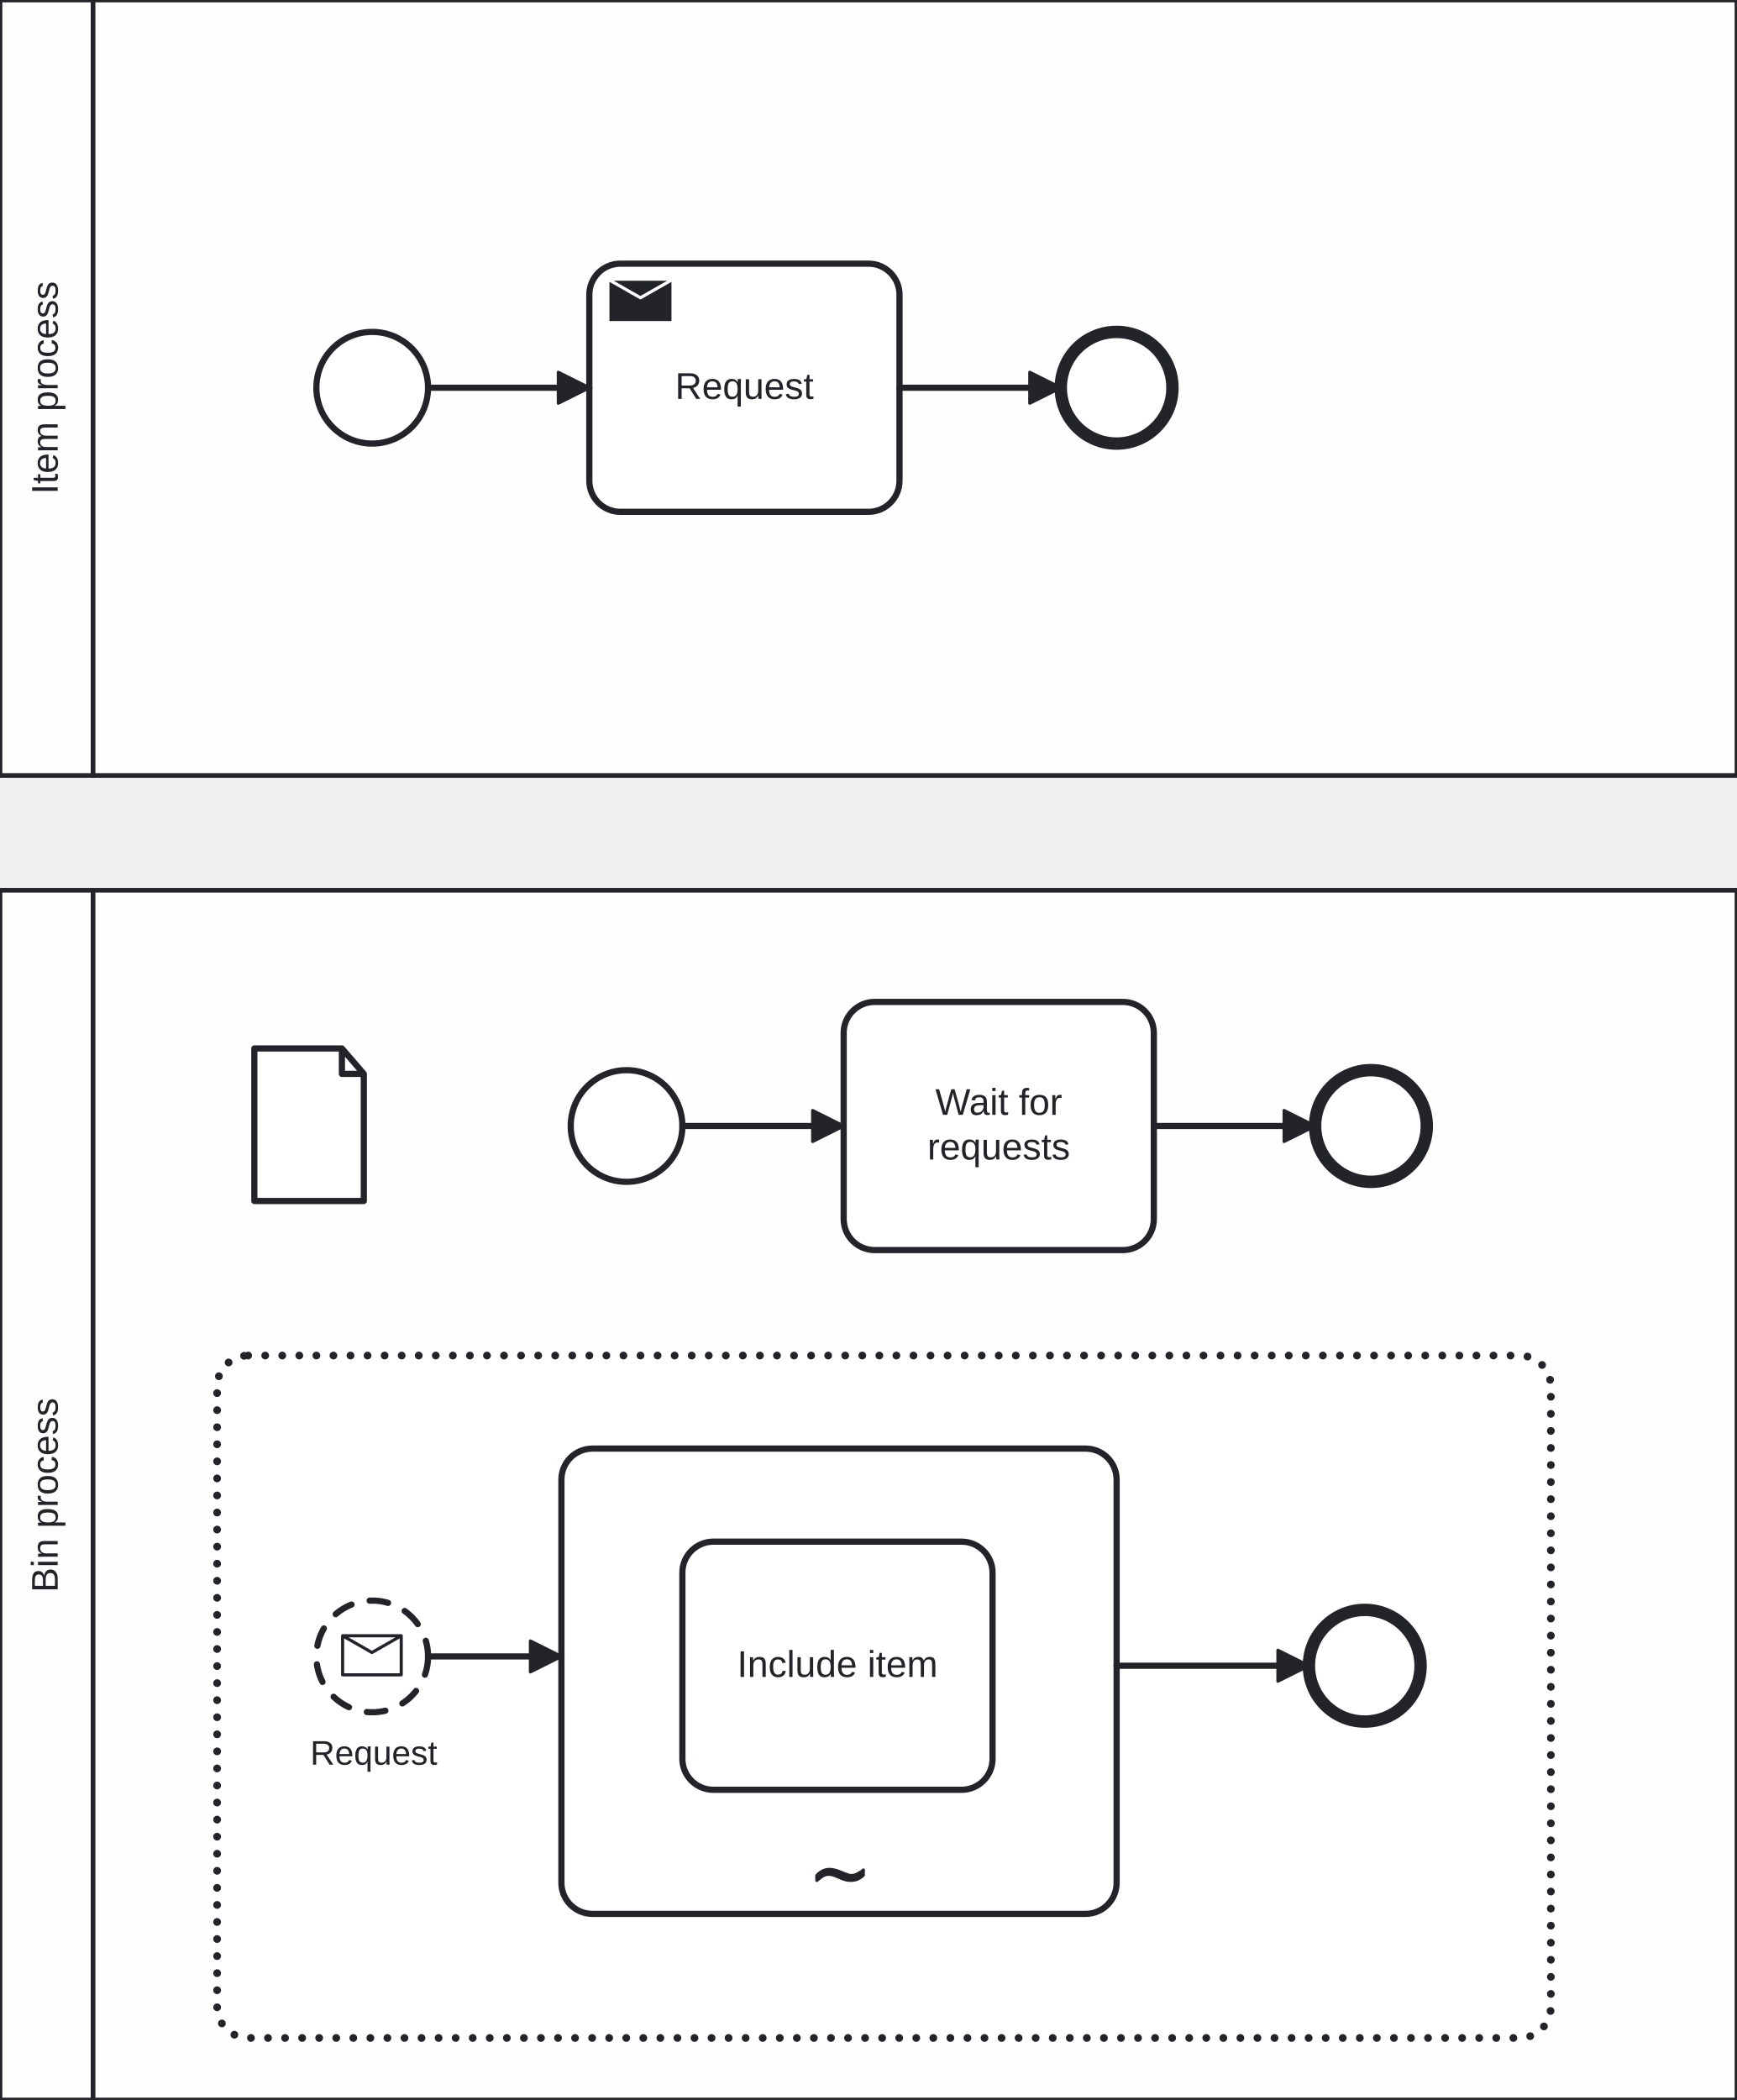
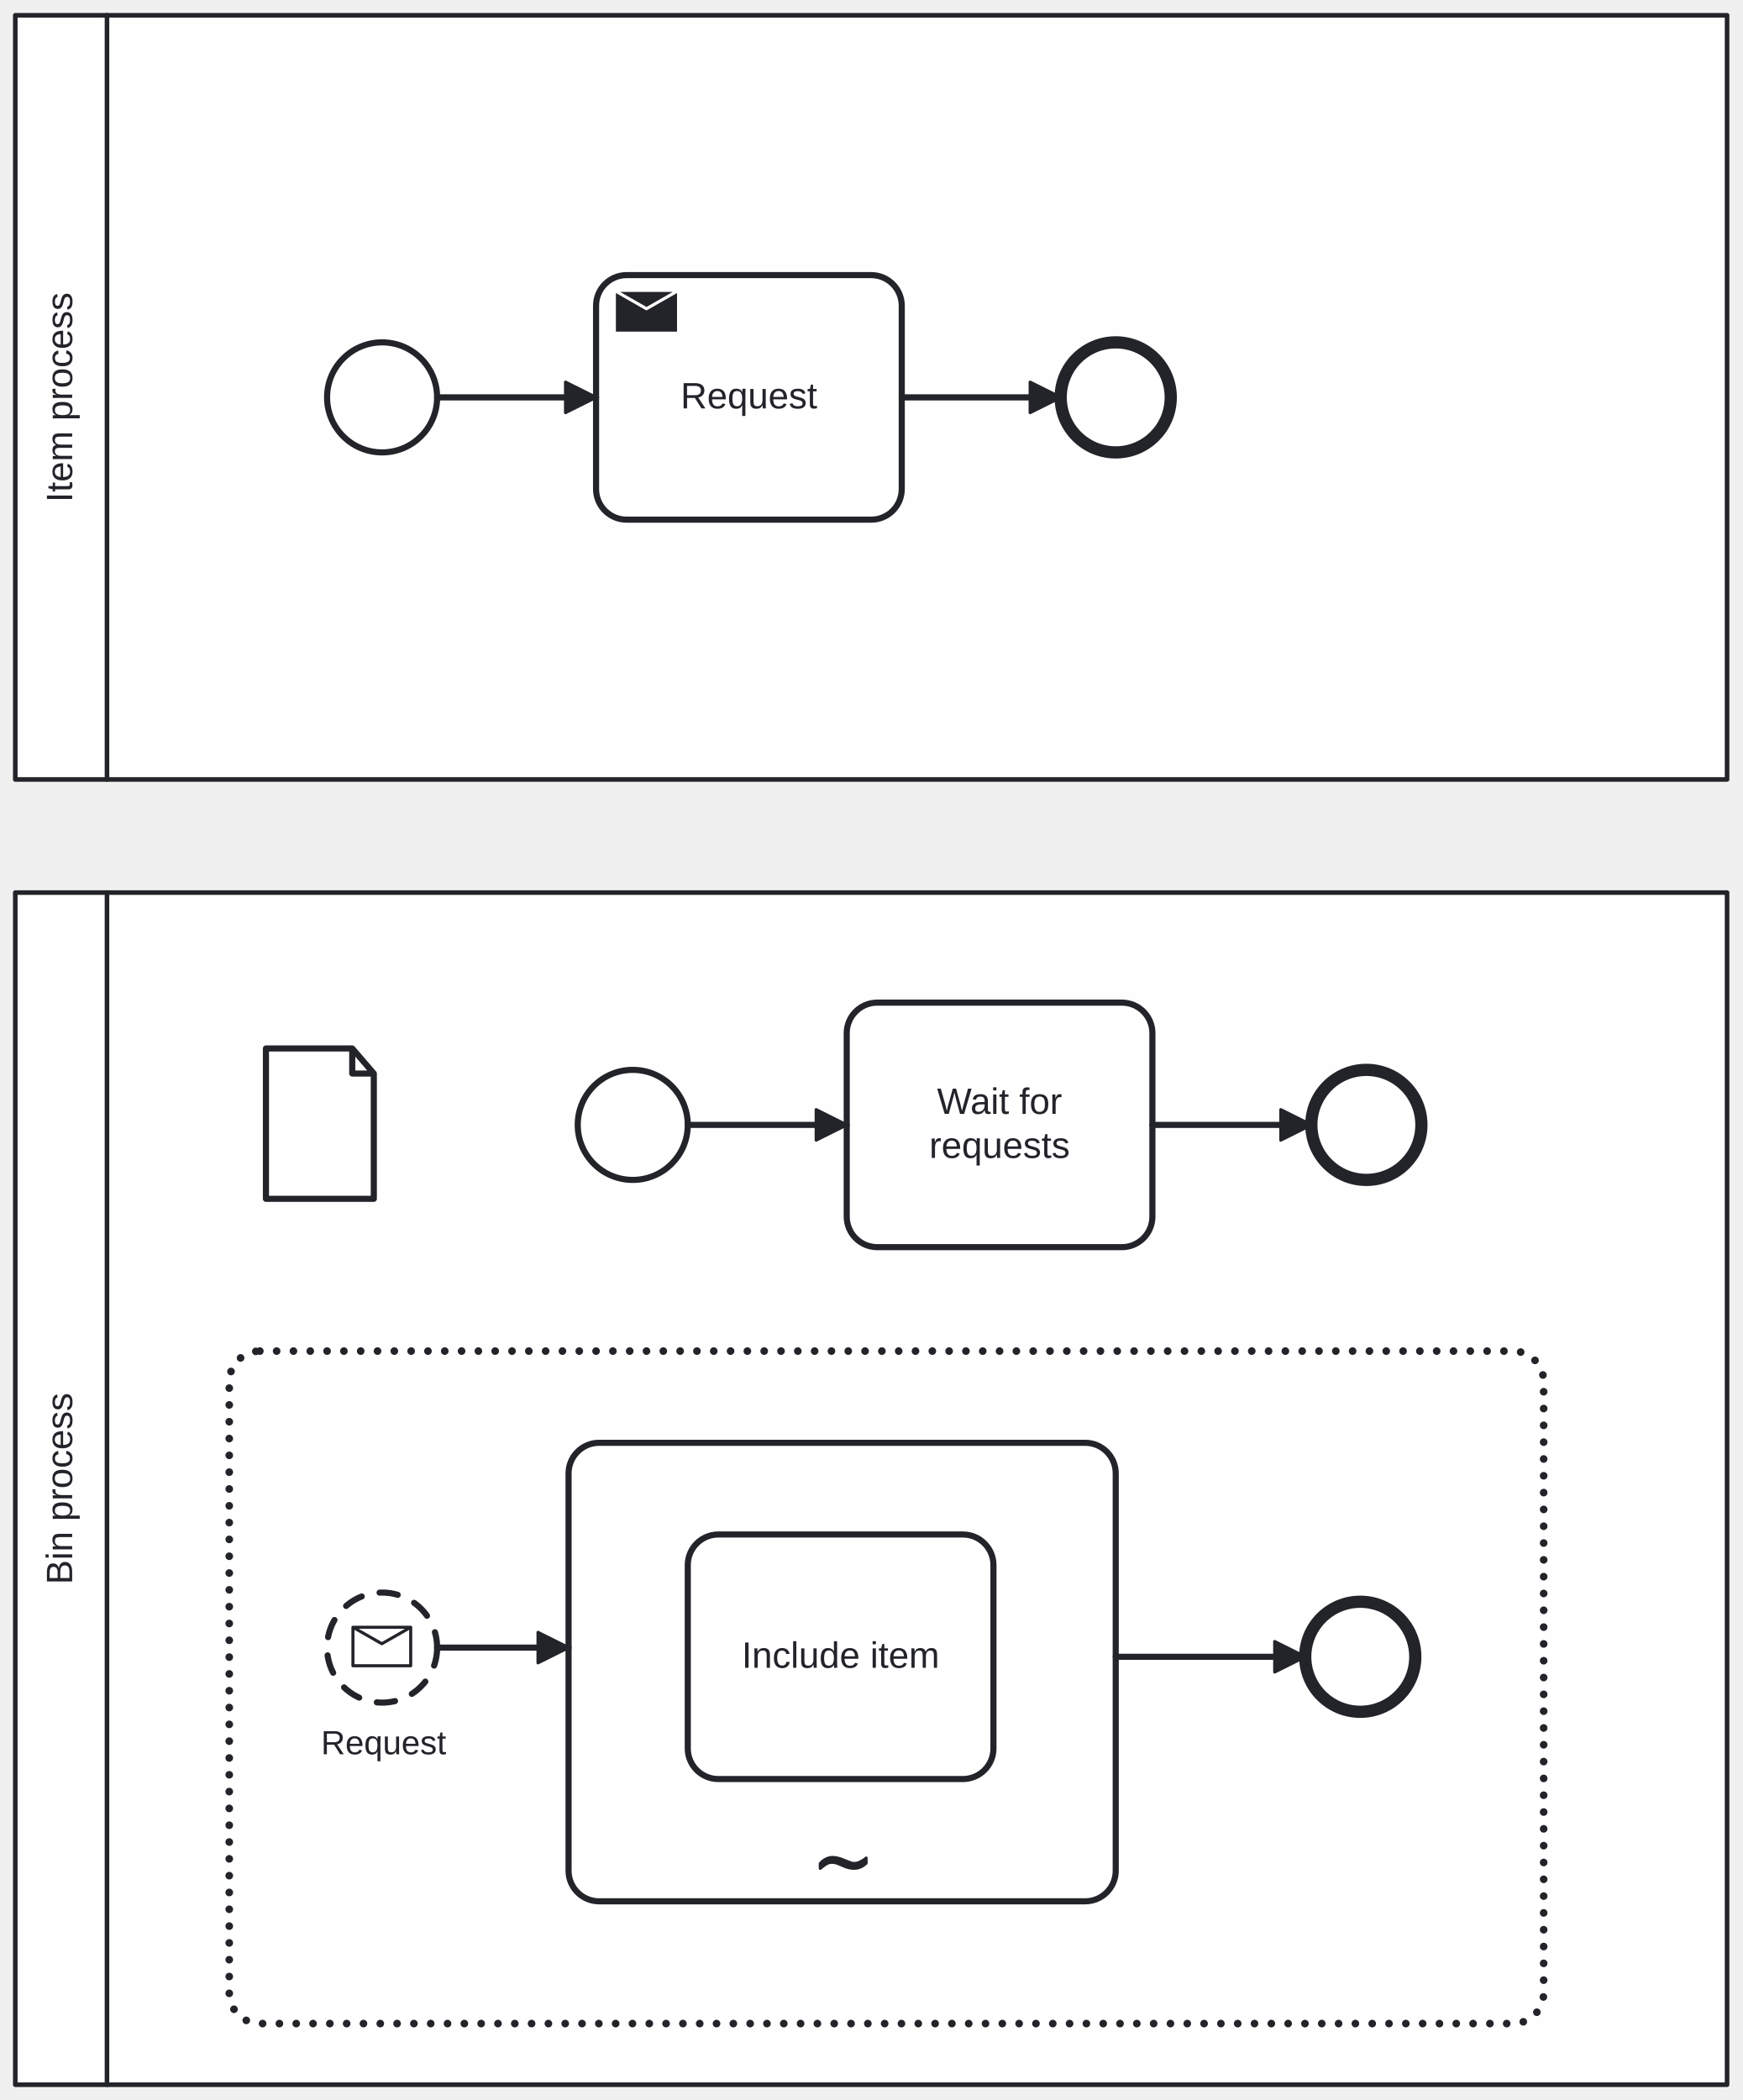
- <svg xmlns="http://www.w3.org/2000/svg" width="560" height="677" viewBox="330 133 560 677" version="1.1">
+ <svg xmlns="http://www.w3.org/2000/svg" width="570" height="687" viewBox="325 128 570 687" version="1.1">
  <g class="djs-group">
    <g class="djs-element djs-shape" data-element-id="Participant_1c07lhk" style="display: block;" transform="matrix(1 0 0 1 330 133)">
      <g class="djs-visual">
        <rect x="0" y="0" width="560" height="250" rx="0" ry="0" style="stroke-linecap: round; stroke-linejoin: round; stroke: rgb(34, 36, 42); stroke-width: 1.5px; fill: white; fill-opacity: 0.95;" />
        <path style="fill: none; stroke-linecap: round; stroke-linejoin: round; stroke: rgb(34, 36, 42); stroke-width: 1.5px;" d="M30,0L30,250" />
        <text lineHeight="1.2" class="djs-label" style="font-family: Arial, sans-serif; font-size: 12px; font-weight: normal; fill: rgb(34, 36, 42);" transform="matrix(-1.83697e-16 -1 1 -1.83697e-16 0 250)">
          <tspan x="90.655" y="18.6">Item process</tspan>
        </text>
      </g>
      <rect class="djs-hit djs-hit-no-move" x="0" y="0" width="560" height="250" style="fill: none; stroke-opacity: 0; stroke: white; stroke-width: 15px;" />
      <rect class="djs-hit djs-hit-click-stroke" x="0" y="0" width="560" height="250" style="fill: none; stroke-opacity: 0; stroke: white; stroke-width: 15px;" />
      <rect class="djs-hit djs-hit-all" x="0" y="0" width="30" height="250" style="fill: none; stroke-opacity: 0; stroke: white; stroke-width: 15px;" />
    </g>
    <g class="djs-children">
      <g class="djs-group">
        <g class="djs-element djs-shape" data-element-id="StartEventItem" style="display: block;" transform="matrix(1 0 0 1 432 240)">
          <g class="djs-visual">
            <circle cx="18" cy="18" r="18" style="stroke-linecap: round; stroke-linejoin: round; stroke: rgb(34, 36, 42); stroke-width: 2px; fill: white; fill-opacity: 0.95;" />
          </g>
          <rect class="djs-hit djs-hit-all" x="0" y="0" width="36" height="36" style="fill: none; stroke-opacity: 0; stroke: white; stroke-width: 15px;" />
        </g>
      </g>
      <g class="djs-group">
        <g class="djs-element djs-shape" data-element-id="EndEventItem" style="display: block;" transform="matrix(1 0 0 1 672 240)">
          <g class="djs-visual">
            <circle cx="18" cy="18" r="18" style="stroke-linecap: round; stroke-linejoin: round; stroke: rgb(34, 36, 42); stroke-width: 4px; fill: white; fill-opacity: 0.95;" />
          </g>
          <rect class="djs-hit djs-hit-all" x="0" y="0" width="36" height="36" style="fill: none; stroke-opacity: 0; stroke: white; stroke-width: 15px;" />
        </g>
      </g>
      <g class="djs-group">
        <g class="djs-element djs-shape" data-element-id="RequestActivity" style="display: block;" transform="matrix(1 0 0 1 520 218)">
          <g class="djs-visual">
            <rect x="0" y="0" width="100" height="80" rx="10" ry="10" style="stroke-linecap: round; stroke-linejoin: round; stroke: rgb(34, 36, 42); stroke-width: 2px; fill: white; fill-opacity: 0.95;" />
            <text lineHeight="1.2" class="djs-label" style="font-family: Arial, sans-serif; font-size: 12px; font-weight: normal; fill: rgb(34, 36, 42);">
              <tspan x="27.652" y="43.6">Request</tspan>
            </text>
            <path d="m 5.985,4.998 l 0,14 l 21,0 l 0,-14 z l 10.5,6 l 10.5,-6" style="fill: rgb(34, 36, 42); stroke-linecap: round; stroke-linejoin: round; stroke: white; stroke-width: 1px;" />
          </g>
          <rect class="djs-hit djs-hit-all" x="0" y="0" width="100" height="80" style="fill: none; stroke-opacity: 0; stroke: white; stroke-width: 15px;" />
        </g>
      </g>
      <g class="djs-group">
        <g class="djs-element djs-connection" data-element-id="Flow_1qgy5y7" style="display: block;">
          <g class="djs-visual">
            <defs>
-               <marker id="marker-6l44yf9avxotab1kf6j53di8o" viewBox="0 0 20 20" refX="11" refY="10" markerWidth="10" markerHeight="10" orient="auto">
-                 <path d="M 1 5 L 11 10 L 1 15 Z" style="stroke-linecap: round; stroke-linejoin: round; stroke: rgb(34, 36, 42); stroke-width: 1px; fill: rgb(34, 36, 42);" />
-               </marker>
-             </defs>
-             <path data-corner-radius="5" style="fill: none; stroke-linecap: round; stroke-linejoin: round; stroke: rgb(34, 36, 42); stroke-width: 2px; marker-end: url('#marker-6l44yf9avxotab1kf6j53di8o');" d="M468,258L520,258" />
+               <marker id="marker-607mhxzhev1mjenl2noq01ddq" viewBox="0 0 20 20" refX="11" refY="10" markerWidth="10" markerHeight="10" orient="auto">
+                 <path d="M 1 5 L 11 10 L 1 15 Z" style="stroke-linecap: round; stroke-linejoin: round; stroke: rgb(34, 36, 42); stroke-width: 1px; fill: rgb(34, 36, 42);" />
+               </marker>
+             </defs>
+             <path data-corner-radius="5" style="fill: none; stroke-linecap: round; stroke-linejoin: round; stroke: rgb(34, 36, 42); stroke-width: 2px; marker-end: url('#marker-607mhxzhev1mjenl2noq01ddq');" d="M468,258L520,258" />
          </g>
          <path d="M468,258L520,258" class="djs-hit djs-hit-stroke" style="fill: none; stroke-opacity: 0; stroke: white; stroke-width: 15px;" />
        </g>
      </g>
      <g class="djs-group">
        <g class="djs-element djs-connection" data-element-id="Flow_1aezece" style="display: block;">
          <g class="djs-visual">
            <defs>
-               <marker id="marker-e27lzmhwt149gzpb2su1d3vj4" viewBox="0 0 20 20" refX="11" refY="10" markerWidth="10" markerHeight="10" orient="auto">
-                 <path d="M 1 5 L 11 10 L 1 15 Z" style="stroke-linecap: round; stroke-linejoin: round; stroke: rgb(34, 36, 42); stroke-width: 1px; fill: rgb(34, 36, 42);" />
-               </marker>
-             </defs>
-             <path data-corner-radius="5" style="fill: none; stroke-linecap: round; stroke-linejoin: round; stroke: rgb(34, 36, 42); stroke-width: 2px; marker-end: url('#marker-e27lzmhwt149gzpb2su1d3vj4');" d="M620,258L672,258" />
+               <marker id="marker-ar8kt2xvh3bkzkztgzhu0o6x7" viewBox="0 0 20 20" refX="11" refY="10" markerWidth="10" markerHeight="10" orient="auto">
+                 <path d="M 1 5 L 11 10 L 1 15 Z" style="stroke-linecap: round; stroke-linejoin: round; stroke: rgb(34, 36, 42); stroke-width: 1px; fill: rgb(34, 36, 42);" />
+               </marker>
+             </defs>
+             <path data-corner-radius="5" style="fill: none; stroke-linecap: round; stroke-linejoin: round; stroke: rgb(34, 36, 42); stroke-width: 2px; marker-end: url('#marker-ar8kt2xvh3bkzkztgzhu0o6x7');" d="M620,258L672,258" />
          </g>
          <path d="M620,258L672,258" class="djs-hit djs-hit-stroke" style="fill: none; stroke-opacity: 0; stroke: white; stroke-width: 15px;" />
        </g>
      </g>
    </g>
  </g>
  <g class="djs-group">
    <g class="djs-element djs-shape" data-element-id="Participant_0gkimz7" style="display: block;" transform="matrix(1 0 0 1 330 420)">
      <g class="djs-visual">
        <rect x="0" y="0" width="560" height="390" rx="0" ry="0" style="stroke-linecap: round; stroke-linejoin: round; stroke: rgb(34, 36, 42); stroke-width: 1.5px; fill: white; fill-opacity: 0.95;" />
        <path style="fill: none; stroke-linecap: round; stroke-linejoin: round; stroke: rgb(34, 36, 42); stroke-width: 1.5px;" d="M30,0L30,390" />
        <text lineHeight="1.2" class="djs-label" style="font-family: Arial, sans-serif; font-size: 12px; font-weight: normal; fill: rgb(34, 36, 42);" transform="matrix(-1.83697e-16 -1 1 -1.83697e-16 0 390)">
          <tspan x="163.652" y="18.6">Bin process</tspan>
        </text>
      </g>
      <rect class="djs-hit djs-hit-no-move" x="0" y="0" width="560" height="390" style="fill: none; stroke-opacity: 0; stroke: white; stroke-width: 15px;" />
      <rect class="djs-hit djs-hit-click-stroke" x="0" y="0" width="560" height="390" style="fill: none; stroke-opacity: 0; stroke: white; stroke-width: 15px;" />
      <rect class="djs-hit djs-hit-all" x="0" y="0" width="30" height="390" style="fill: none; stroke-opacity: 0; stroke: white; stroke-width: 15px;" />
    </g>
    <g class="djs-children">
      <g class="djs-group">
        <g class="djs-element djs-shape" data-element-id="EventSubProcess" style="display: block;" transform="matrix(1 0 0 1 400 570)">
          <g class="djs-visual">
            <rect x="0" y="0" width="430" height="220" rx="10" ry="10" style="stroke-linecap: round; stroke-linejoin: round; stroke: rgb(34, 36, 42); stroke-width: 2.5px; fill: white; fill-opacity: 0.95; stroke-dasharray: 0, 5.5;" />
            <text lineHeight="1.2" class="djs-label" style="font-family: Arial, sans-serif; font-size: 12px; font-weight: normal; fill: rgb(34, 36, 42);">
              <tspan x="215" y="17.8" />
            </text>
          </g>
          <rect class="djs-hit djs-hit-no-move" x="0" y="0" width="430" height="220" style="fill: none; stroke-opacity: 0; stroke: white; stroke-width: 15px;" />
          <rect class="djs-hit djs-hit-click-stroke" x="0" y="0" width="430" height="220" style="fill: none; stroke-opacity: 0; stroke: white; stroke-width: 15px;" />
          <rect class="djs-hit djs-hit-all" x="0" y="0" width="430" height="30" style="fill: none; stroke-opacity: 0; stroke: white; stroke-width: 15px;" />
        </g>
        <g class="djs-children">
          <g class="djs-group">
            <g class="djs-element djs-shape" data-element-id="AdHocSubProcess" style="display: block;" transform="matrix(1 0 0 1 511 600)">
              <g class="djs-visual">
                <rect x="0" y="0" width="179" height="150" rx="10" ry="10" style="stroke-linecap: round; stroke-linejoin: round; stroke: rgb(34, 36, 42); stroke-width: 2px; fill: white; fill-opacity: 0.95;" />
                <text lineHeight="1.2" class="djs-label" style="font-family: Arial, sans-serif; font-size: 12px; font-weight: normal; fill: rgb(34, 36, 42);">
                  <tspan x="89.5" y="17.8" />
                </text>
                <path data-marker="adhoc" d="m 81.5,135 m 0.845,2.644 c 1.055,-1.238 2.643,-2.079 4.297,-1.98 2.052,0.081 3.856,1.158 5.761,1.791 1.064,0.341 2.245,0.144 3.188,-0.438 0.617,-0.336 1.278,-0.641 1.754,-1.175 0,0.56 0,1.12 0,1.681 -0.987,0.962 -2.298,1.624 -3.692,1.662 -1.245,0.093 -2.467,-0.249 -3.595,-0.748 -1.358,-0.56 -2.751,-1.334 -4.27,-1.181 -1.377,0.146 -2.418,1.137 -3.443,1.968 z" style="fill: rgb(34, 36, 42); stroke-linecap: round; stroke-linejoin: round; stroke: rgb(34, 36, 42); stroke-width: 1px;" />
              </g>
              <rect class="djs-hit djs-hit-no-move" x="0" y="0" width="179" height="150" style="fill: none; stroke-opacity: 0; stroke: white; stroke-width: 15px;" />
              <rect class="djs-hit djs-hit-click-stroke" x="0" y="0" width="179" height="150" style="fill: none; stroke-opacity: 0; stroke: white; stroke-width: 15px;" />
              <rect class="djs-hit djs-hit-all" x="0" y="0" width="179" height="30" style="fill: none; stroke-opacity: 0; stroke: white; stroke-width: 15px;" />
            </g>
            <g class="djs-children">
              <g class="djs-group">
                <g class="djs-element djs-shape" data-element-id="IncludeItemActivity" style="display: block;" transform="matrix(1 0 0 1 550 630)">
                  <g class="djs-visual">
                    <rect x="0" y="0" width="100" height="80" rx="10" ry="10" style="stroke-linecap: round; stroke-linejoin: round; stroke: rgb(34, 36, 42); stroke-width: 2px; fill: white; fill-opacity: 0.95;" />
                    <text lineHeight="1.2" class="djs-label" style="font-family: Arial, sans-serif; font-size: 12px; font-weight: normal; fill: rgb(34, 36, 42);">
                      <tspan x="17.65" y="43.6">Include item</tspan>
                    </text>
                  </g>
                  <rect class="djs-hit djs-hit-all" x="0" y="0" width="100" height="80" style="fill: none; stroke-opacity: 0; stroke: white; stroke-width: 15px;" />
                </g>
              </g>
            </g>
          </g>
          <g class="djs-group">
            <g class="djs-element djs-shape" data-element-id="EndEventSubProcess" style="display: block;" transform="matrix(1 0 0 1 752 652)">
              <g class="djs-visual">
                <circle cx="18" cy="18" r="18" style="stroke-linecap: round; stroke-linejoin: round; stroke: rgb(34, 36, 42); stroke-width: 4px; fill: white; fill-opacity: 0.95;" />
              </g>
              <rect class="djs-hit djs-hit-all" x="0" y="0" width="36" height="36" style="fill: none; stroke-opacity: 0; stroke: white; stroke-width: 15px;" />
            </g>
          </g>
          <g class="djs-group">
            <g class="djs-element djs-shape" data-element-id="CatchRequestMessage" style="display: block;" transform="matrix(1 0 0 1 432 649)">
              <g class="djs-visual">
                <circle cx="18" cy="18" r="18" style="stroke-linecap: round; stroke-linejoin: round; stroke: rgb(34, 36, 42); stroke-width: 2px; fill: white; fill-opacity: 0.95; stroke-dasharray: 6;" />
                <path d="m 8.46,11.34 l 0,12.6 l 18.9,0 l 0,-12.6 z l 9.45,5.4 l 9.45,-5.4" style="fill: white; stroke-linecap: round; stroke-linejoin: round; stroke: rgb(34, 36, 42); stroke-width: 1px;" />
              </g>
              <rect class="djs-hit djs-hit-all" x="0" y="0" width="36" height="36" style="fill: none; stroke-opacity: 0; stroke: white; stroke-width: 15px;" />
            </g>
          </g>
          <g class="djs-group">
            <g class="djs-element djs-shape" data-element-id="CatchRequestMessage_label" style="display: block;" transform="matrix(1 0 0 1 430 692)">
              <g class="djs-visual">
                <text lineHeight="1.2" class="djs-label" style="font-family: Arial, sans-serif; font-size: 11px; font-weight: normal; fill: rgb(34, 36, 42);">
                  <tspan x="0.015" y="9.9">Request</tspan>
                </text>
              </g>
              <rect class="djs-hit djs-hit-all" x="0" y="0" width="41" height="14" style="fill: none; stroke-opacity: 0; stroke: white; stroke-width: 15px;" />
            </g>
          </g>
          <g class="djs-group">
            <g class="djs-element djs-connection" data-element-id="Flow_04nmpfp" style="display: block;">
              <g class="djs-visual">
                <defs>
-                   <marker id="marker-0o6j9peks951a3sb6n2yyl5vo" viewBox="0 0 20 20" refX="11" refY="10" markerWidth="10" markerHeight="10" orient="auto">
+                   <marker id="marker-99t4nrr79jykkyvyeif3vku4l" viewBox="0 0 20 20" refX="11" refY="10" markerWidth="10" markerHeight="10" orient="auto">
                    <path d="M 1 5 L 11 10 L 1 15 Z" style="stroke-linecap: round; stroke-linejoin: round; stroke: rgb(34, 36, 42); stroke-width: 1px; fill: rgb(34, 36, 42);" />
                  </marker>
                </defs>
-                 <path data-corner-radius="5" style="fill: none; stroke-linecap: round; stroke-linejoin: round; stroke: rgb(34, 36, 42); stroke-width: 2px; marker-end: url('#marker-0o6j9peks951a3sb6n2yyl5vo');" d="M468,667L511,667" />
+                 <path data-corner-radius="5" style="fill: none; stroke-linecap: round; stroke-linejoin: round; stroke: rgb(34, 36, 42); stroke-width: 2px; marker-end: url('#marker-99t4nrr79jykkyvyeif3vku4l');" d="M468,667L511,667" />
              </g>
              <path d="M468,667L511,667" class="djs-hit djs-hit-stroke" style="fill: none; stroke-opacity: 0; stroke: white; stroke-width: 15px;" />
            </g>
          </g>
          <g class="djs-group">
            <g class="djs-element djs-connection" data-element-id="Flow_0d3x89n" style="display: block;">
              <g class="djs-visual">
                <defs>
-                   <marker id="marker-7q7y6us4cz7pbe8rlzzga54mr" viewBox="0 0 20 20" refX="11" refY="10" markerWidth="10" markerHeight="10" orient="auto">
+                   <marker id="marker-6gub4tqbliyo6sw45jziga6yy" viewBox="0 0 20 20" refX="11" refY="10" markerWidth="10" markerHeight="10" orient="auto">
                    <path d="M 1 5 L 11 10 L 1 15 Z" style="stroke-linecap: round; stroke-linejoin: round; stroke: rgb(34, 36, 42); stroke-width: 1px; fill: rgb(34, 36, 42);" />
                  </marker>
                </defs>
-                 <path data-corner-radius="5" style="fill: none; stroke-linecap: round; stroke-linejoin: round; stroke: rgb(34, 36, 42); stroke-width: 2px; marker-end: url('#marker-7q7y6us4cz7pbe8rlzzga54mr');" d="M690,670L752,670" />
+                 <path data-corner-radius="5" style="fill: none; stroke-linecap: round; stroke-linejoin: round; stroke: rgb(34, 36, 42); stroke-width: 2px; marker-end: url('#marker-6gub4tqbliyo6sw45jziga6yy');" d="M690,670L752,670" />
              </g>
              <path d="M690,670L752,670" class="djs-hit djs-hit-stroke" style="fill: none; stroke-opacity: 0; stroke: white; stroke-width: 15px;" />
            </g>
          </g>
        </g>
      </g>
      <g class="djs-group">
        <g class="djs-element djs-shape" data-element-id="EndEventBin" style="display: block;" transform="matrix(1 0 0 1 754 478)">
          <g class="djs-visual">
            <circle cx="18" cy="18" r="18" style="stroke-linecap: round; stroke-linejoin: round; stroke: rgb(34, 36, 42); stroke-width: 4px; fill: white; fill-opacity: 0.95;" />
          </g>
          <rect class="djs-hit djs-hit-all" x="0" y="0" width="36" height="36" style="fill: none; stroke-opacity: 0; stroke: white; stroke-width: 15px;" />
        </g>
      </g>
      <g class="djs-group">
        <g class="djs-element djs-shape" data-element-id="WaitActivity" style="display: block;" transform="matrix(1 0 0 1 602 456)">
          <g class="djs-visual">
            <rect x="0" y="0" width="100" height="80" rx="10" ry="10" style="stroke-linecap: round; stroke-linejoin: round; stroke: rgb(34, 36, 42); stroke-width: 2px; fill: white; fill-opacity: 0.95;" />
            <text lineHeight="1.2" class="djs-label" style="font-family: Arial, sans-serif; font-size: 12px; font-weight: normal; fill: rgb(34, 36, 42);">
              <tspan x="29.554" y="36.4">Wait for </tspan>
              <tspan x="26.987" y="50.8">requests</tspan>
            </text>
          </g>
          <rect class="djs-hit djs-hit-all" x="0" y="0" width="100" height="80" style="fill: none; stroke-opacity: 0; stroke: white; stroke-width: 15px;" />
        </g>
      </g>
      <g class="djs-group">
        <g class="djs-element djs-shape" data-element-id="StartEvent" style="display: block;" transform="matrix(1 0 0 1 514 478)">
          <g class="djs-visual">
            <circle cx="18" cy="18" r="18" style="stroke-linecap: round; stroke-linejoin: round; stroke: rgb(34, 36, 42); stroke-width: 2px; fill: white; fill-opacity: 0.95;" />
          </g>
          <rect class="djs-hit djs-hit-all" x="0" y="0" width="36" height="36" style="fill: none; stroke-opacity: 0; stroke: white; stroke-width: 15px;" />
        </g>
      </g>
      <g class="djs-group">
        <g class="djs-element djs-shape" data-element-id="DataObjectReference_04cxu4w" style="display: block;" transform="matrix(1 0 0 1 412 471)">
          <g class="djs-visual">
            <path d="m 0,0 28.235,0 7.059,8.197 0,40.984 -35.294,0 0,-49.18 28.235,0 0,8.197 7.059,0" style="fill: white; stroke-linecap: round; stroke-linejoin: round; stroke: rgb(34, 36, 42); stroke-width: 2px; fill-opacity: 0.95;" />
          </g>
          <rect class="djs-hit djs-hit-all" x="0" y="0" width="36" height="50" style="fill: none; stroke-opacity: 0; stroke: white; stroke-width: 15px;" />
        </g>
      </g>
      <g class="djs-group">
        <g class="djs-element djs-connection" data-element-id="Flow_1q2xx4t" style="display: block;">
          <g class="djs-visual">
            <defs>
-               <marker id="marker-86lqxu7lmjwv55lgufajutzvh" viewBox="0 0 20 20" refX="11" refY="10" markerWidth="10" markerHeight="10" orient="auto">
-                 <path d="M 1 5 L 11 10 L 1 15 Z" style="stroke-linecap: round; stroke-linejoin: round; stroke: rgb(34, 36, 42); stroke-width: 1px; fill: rgb(34, 36, 42);" />
-               </marker>
-             </defs>
-             <path data-corner-radius="5" style="fill: none; stroke-linecap: round; stroke-linejoin: round; stroke: rgb(34, 36, 42); stroke-width: 2px; marker-end: url('#marker-86lqxu7lmjwv55lgufajutzvh');" d="M702,496L754,496" />
+               <marker id="marker-dnncd1qto7unff8bdaeys766k" viewBox="0 0 20 20" refX="11" refY="10" markerWidth="10" markerHeight="10" orient="auto">
+                 <path d="M 1 5 L 11 10 L 1 15 Z" style="stroke-linecap: round; stroke-linejoin: round; stroke: rgb(34, 36, 42); stroke-width: 1px; fill: rgb(34, 36, 42);" />
+               </marker>
+             </defs>
+             <path data-corner-radius="5" style="fill: none; stroke-linecap: round; stroke-linejoin: round; stroke: rgb(34, 36, 42); stroke-width: 2px; marker-end: url('#marker-dnncd1qto7unff8bdaeys766k');" d="M702,496L754,496" />
          </g>
          <path d="M702,496L754,496" class="djs-hit djs-hit-stroke" style="fill: none; stroke-opacity: 0; stroke: white; stroke-width: 15px;" />
        </g>
      </g>
      <g class="djs-group">
        <g class="djs-element djs-connection" data-element-id="Flow_1rghjse" style="display: block;">
          <g class="djs-visual">
            <defs>
-               <marker id="marker-1q39z0377qxmk09b73u7lbmw7" viewBox="0 0 20 20" refX="11" refY="10" markerWidth="10" markerHeight="10" orient="auto">
-                 <path d="M 1 5 L 11 10 L 1 15 Z" style="stroke-linecap: round; stroke-linejoin: round; stroke: rgb(34, 36, 42); stroke-width: 1px; fill: rgb(34, 36, 42);" />
-               </marker>
-             </defs>
-             <path data-corner-radius="5" style="fill: none; stroke-linecap: round; stroke-linejoin: round; stroke: rgb(34, 36, 42); stroke-width: 2px; marker-end: url('#marker-1q39z0377qxmk09b73u7lbmw7');" d="M550,496L602,496" />
+               <marker id="marker-5m59xjlgn9yf4wl7xcvjvib51" viewBox="0 0 20 20" refX="11" refY="10" markerWidth="10" markerHeight="10" orient="auto">
+                 <path d="M 1 5 L 11 10 L 1 15 Z" style="stroke-linecap: round; stroke-linejoin: round; stroke: rgb(34, 36, 42); stroke-width: 1px; fill: rgb(34, 36, 42);" />
+               </marker>
+             </defs>
+             <path data-corner-radius="5" style="fill: none; stroke-linecap: round; stroke-linejoin: round; stroke: rgb(34, 36, 42); stroke-width: 2px; marker-end: url('#marker-5m59xjlgn9yf4wl7xcvjvib51');" d="M550,496L602,496" />
          </g>
          <path d="M550,496L602,496" class="djs-hit djs-hit-stroke" style="fill: none; stroke-opacity: 0; stroke: white; stroke-width: 15px;" />
        </g>
      </g>
    </g>
  </g>
</svg>
